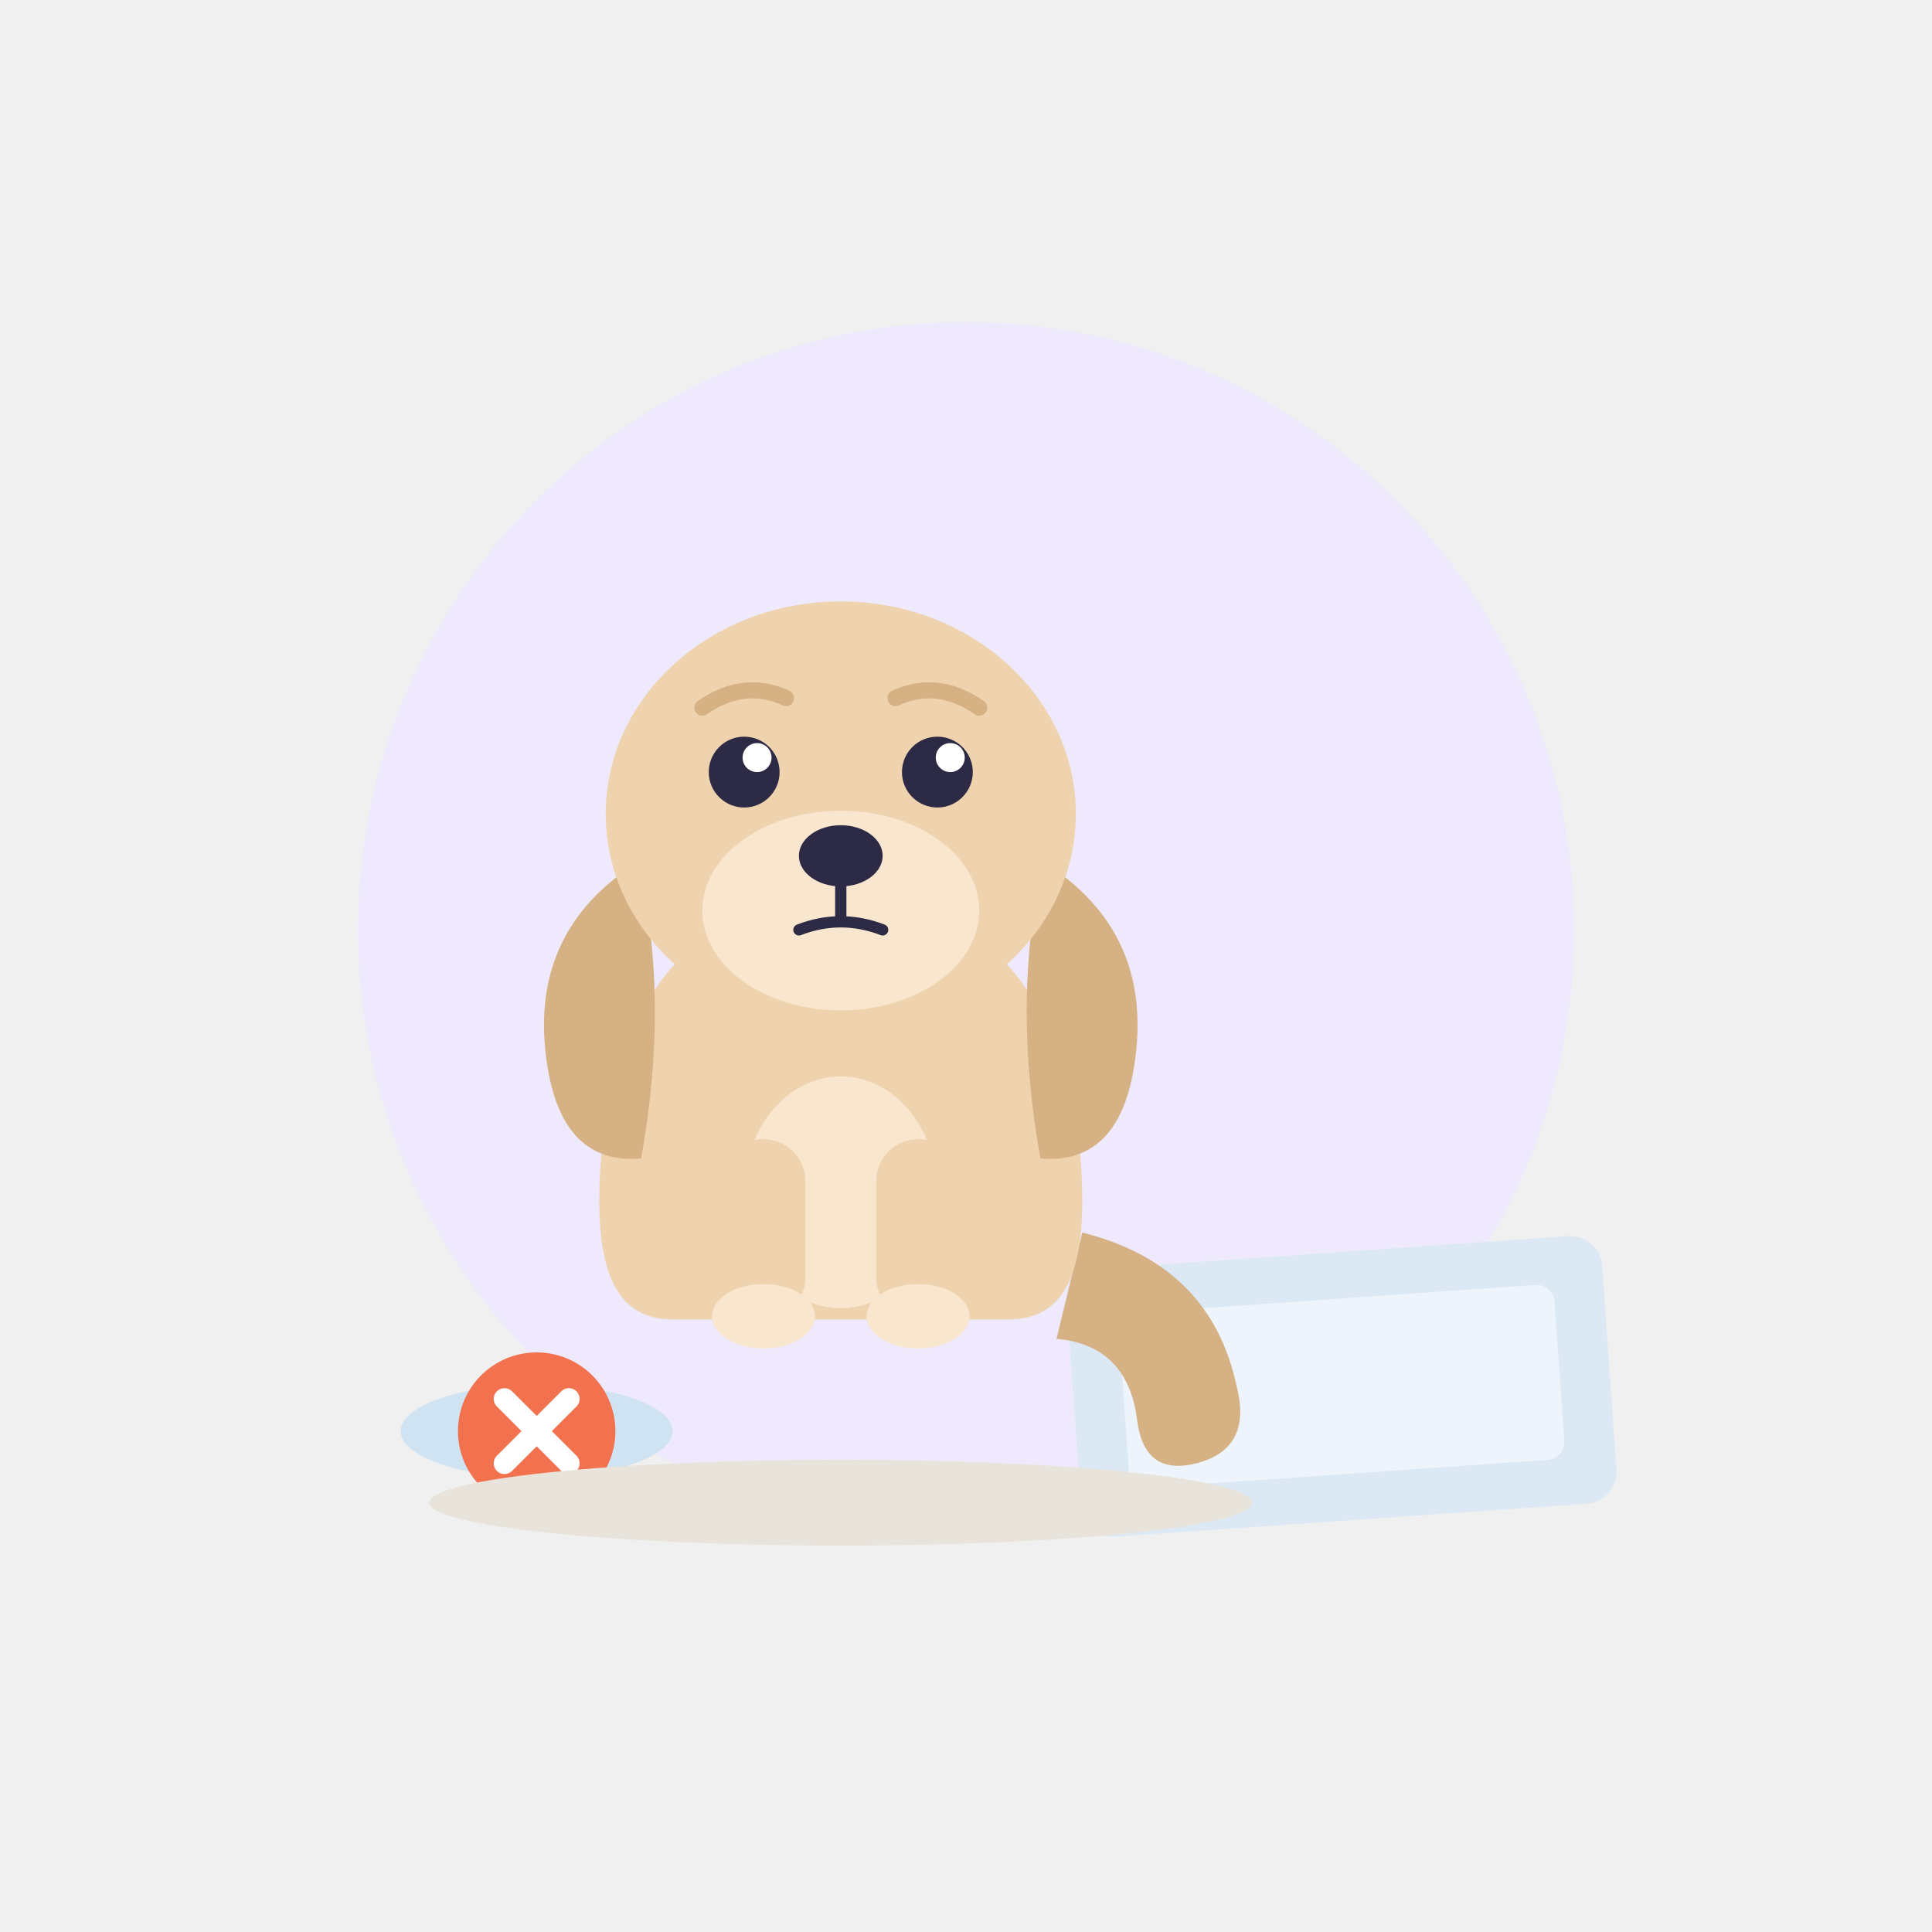
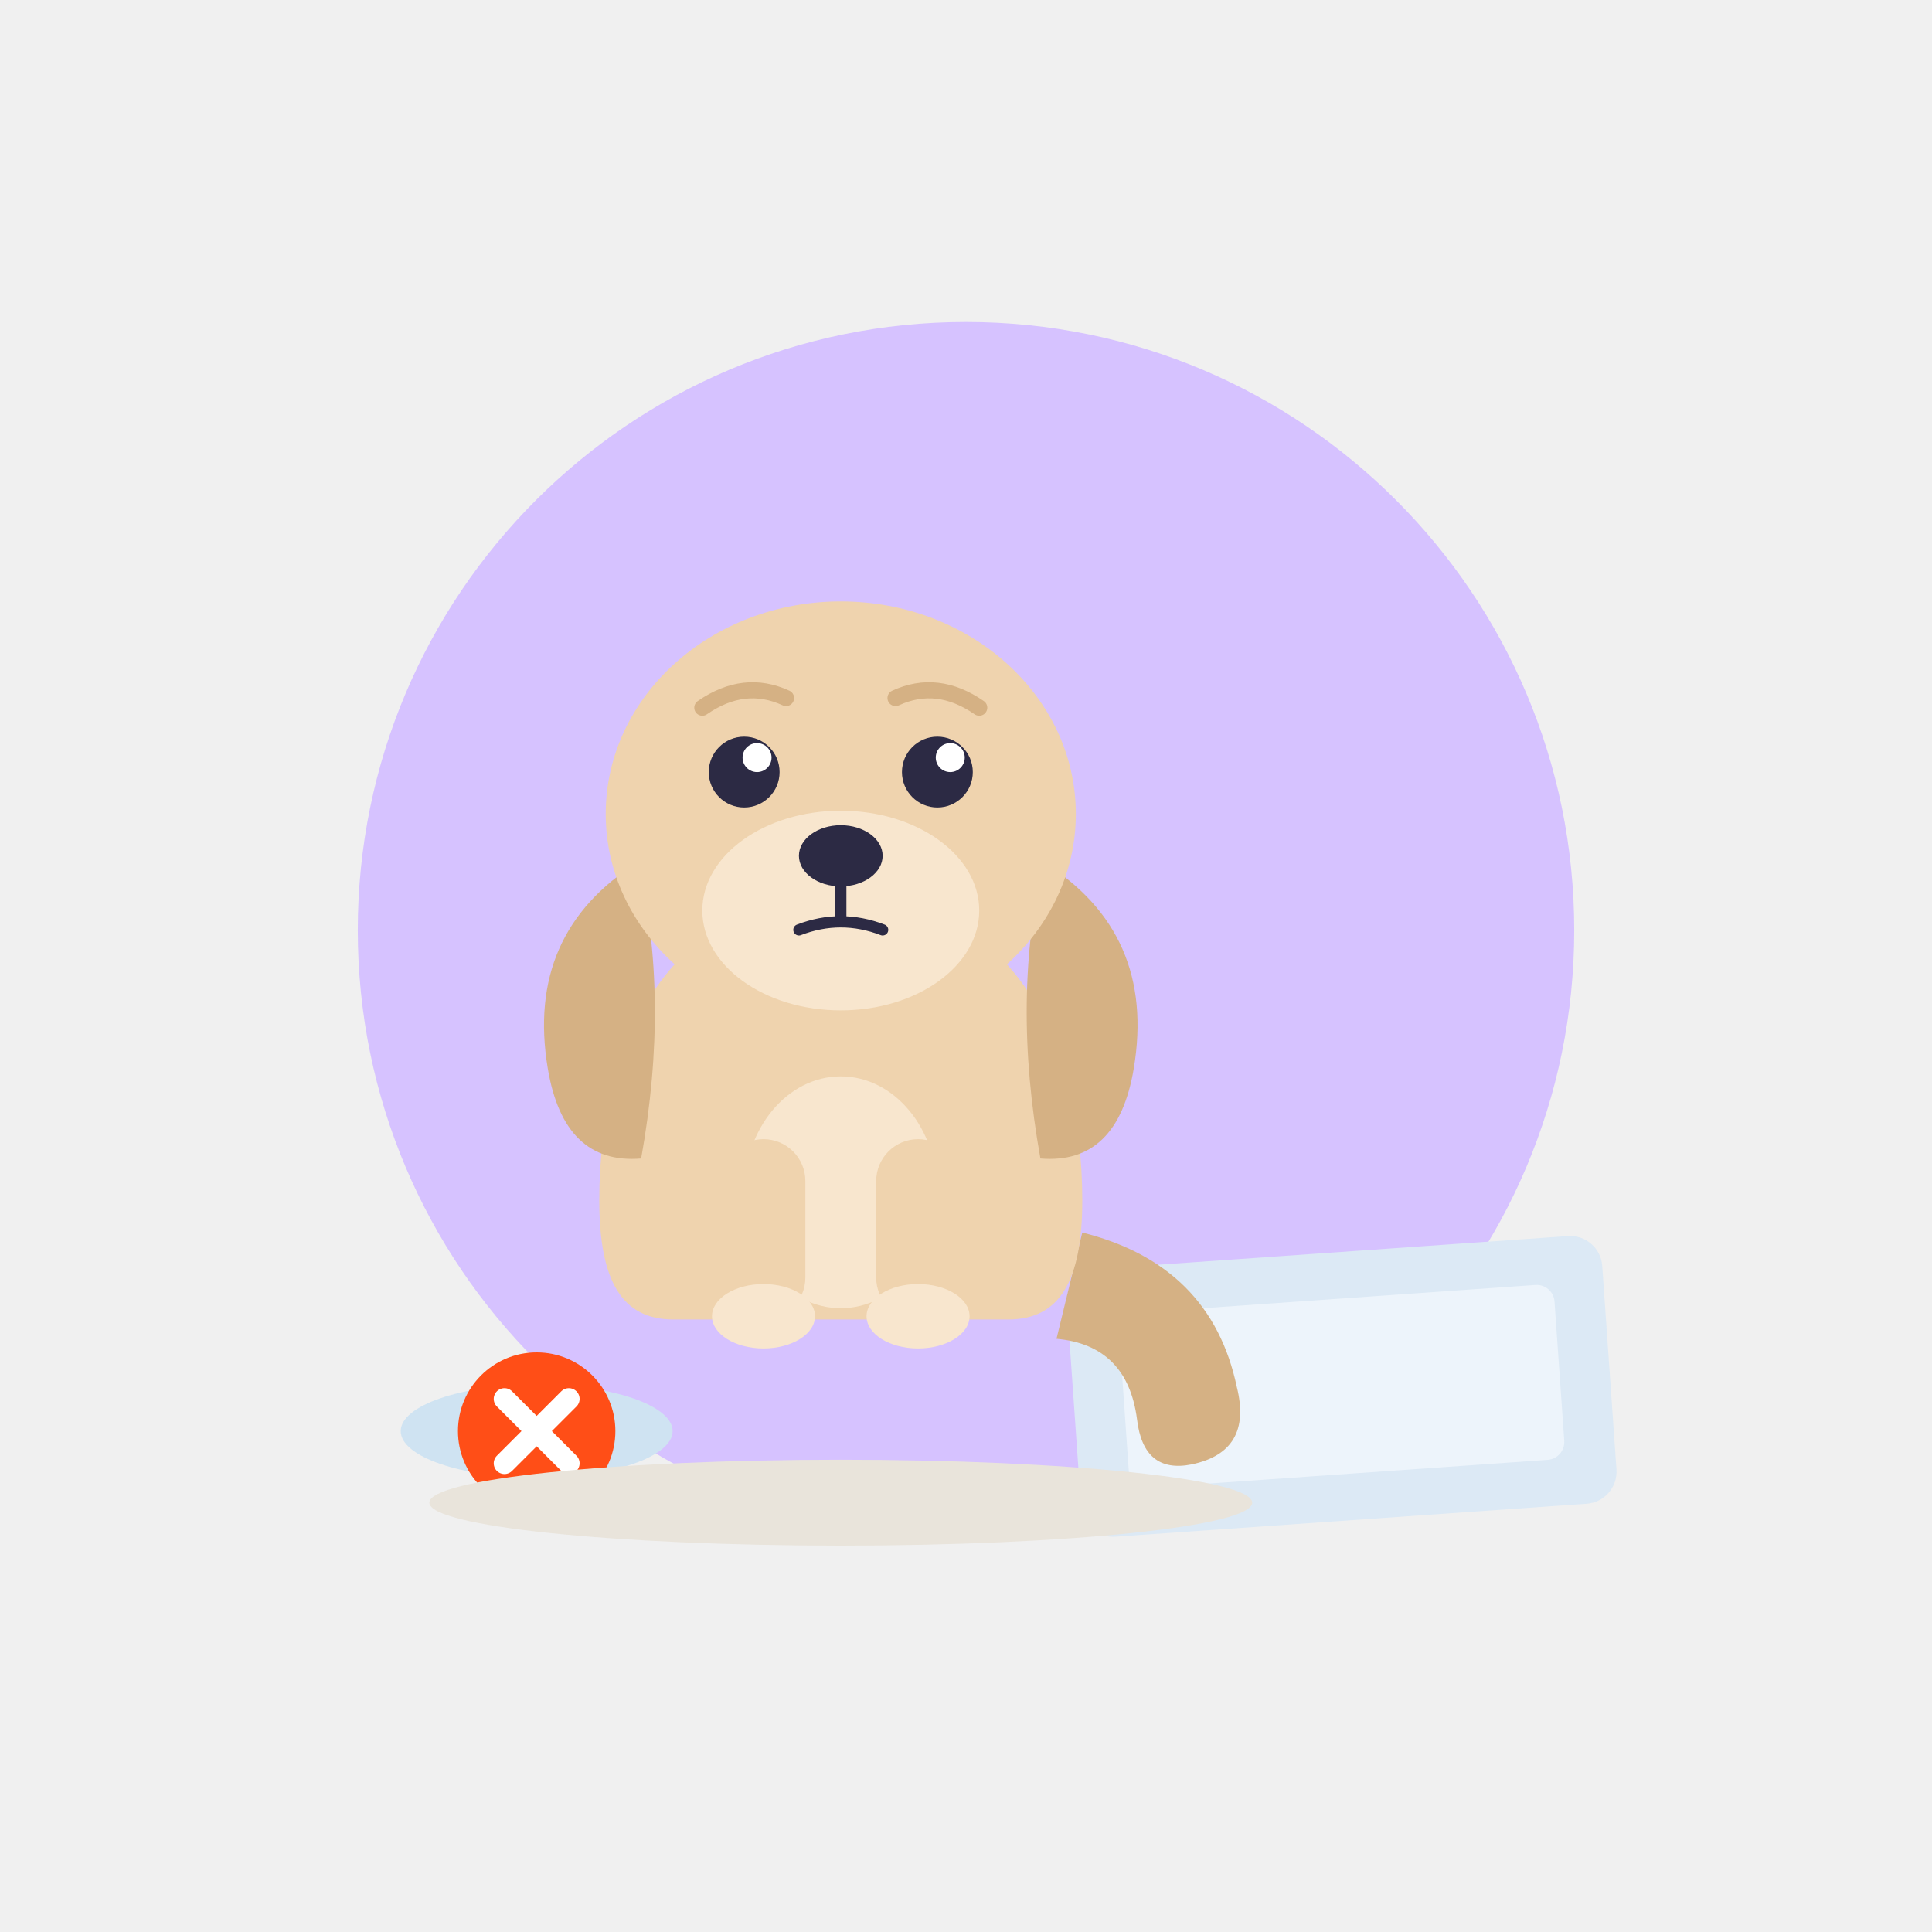
<svg xmlns="http://www.w3.org/2000/svg" viewBox="0 0 1080 1080" width="1080" height="1080">
-   <circle cx="540" cy="520" r="340" fill="#EFE9FD" />
+   <circle cx="540" cy="520" r="340" fill="#D6C2FF" />
  <rect x="600" y="700" width="300" height="150" rx="18" fill="#DCE9F5" transform="rotate(-4 750 775)" />
  <rect x="628" y="726" width="244" height="98" rx="10" fill="#EDF4FB" transform="rotate(-4 750 775)" />
  <g transform="translate(470,500) scale(0.9) rotate(0)">
    <path d="M150 210 q80 20 96 96 q10 40 -28 48 q-30 6 -34 -28 q-6 -46 -50 -50 z" fill="#D5B184" />
    <path d="M0 0 c105 0 150 90 150 190 c0 50 -14 74 -46 74 h-208 c-32 0 -46 -24 -46 -74 c0 -100 45 -190 150 -190 z" fill="#EFD3AE" />
    <ellipse cx="0" cy="185" rx="60" ry="72" fill="#F8E6CE" />
    <rect x="-74" y="152" width="52" height="112" rx="26" fill="#EFD3AE" />
    <rect x="22" y="152" width="52" height="112" rx="26" fill="#EFD3AE" />
    <ellipse cx="-48" cy="262" rx="32" ry="20" fill="#F8E6CE" />
    <ellipse cx="48" cy="262" rx="32" ry="20" fill="#F8E6CE" />
    <path d="M-126 -20 q-70 44 -56 128 q10 60 58 56 q18 -100 -2 -184 z" fill="#D5B184" />
    <path d="M126 -20 q70 44 56 128 q-10 60 -58 56 q-18 -100 2 -184 z" fill="#D5B184" />
    <ellipse cx="0" cy="-50" rx="146" ry="132" fill="#EFD3AE" />
    <ellipse cx="0" cy="10" rx="86" ry="62" fill="#F8E6CE" />
    <ellipse cx="0" cy="-24" rx="26" ry="19" fill="#2C2A44" />
    <path d="M0 -5 v20" stroke="#2C2A44" stroke-width="7" stroke-linecap="round" />
    <path d="M-26 22 q26 -10 52 0" stroke="#2C2A44" stroke-width="7" fill="none" stroke-linecap="round" />
    <circle cx="-60" cy="-76" r="22" fill="#2C2A44" />
    <circle cx="-52" cy="-85" r="9" fill="#FFFFFF" />
    <circle cx="60" cy="-76" r="22" fill="#2C2A44" />
    <circle cx="68" cy="-85" r="9" fill="#FFFFFF" />
    <path d="M-86 -116 q26 -18 52 -6" stroke="#D5B184" stroke-width="10" fill="none" stroke-linecap="round" />
    <path d="M34 -122 q26 -12 52 6" stroke="#D5B184" stroke-width="10" fill="none" stroke-linecap="round" />
  </g>
  <ellipse cx="300" cy="800" rx="76" ry="26" fill="#CFE3F2" />
-   <circle cx="300" cy="800" r="44" fill="#F2724F" />
+   <circle cx="300" cy="800" r="44" fill="#FF4E17" />
  <path d="M282 782 L318 818 M318 782 L282 818" stroke="#fff" stroke-width="12" stroke-linecap="round" />
  <ellipse cx="470" cy="840" rx="230" ry="24" fill="#E9E4DB" />
</svg>
